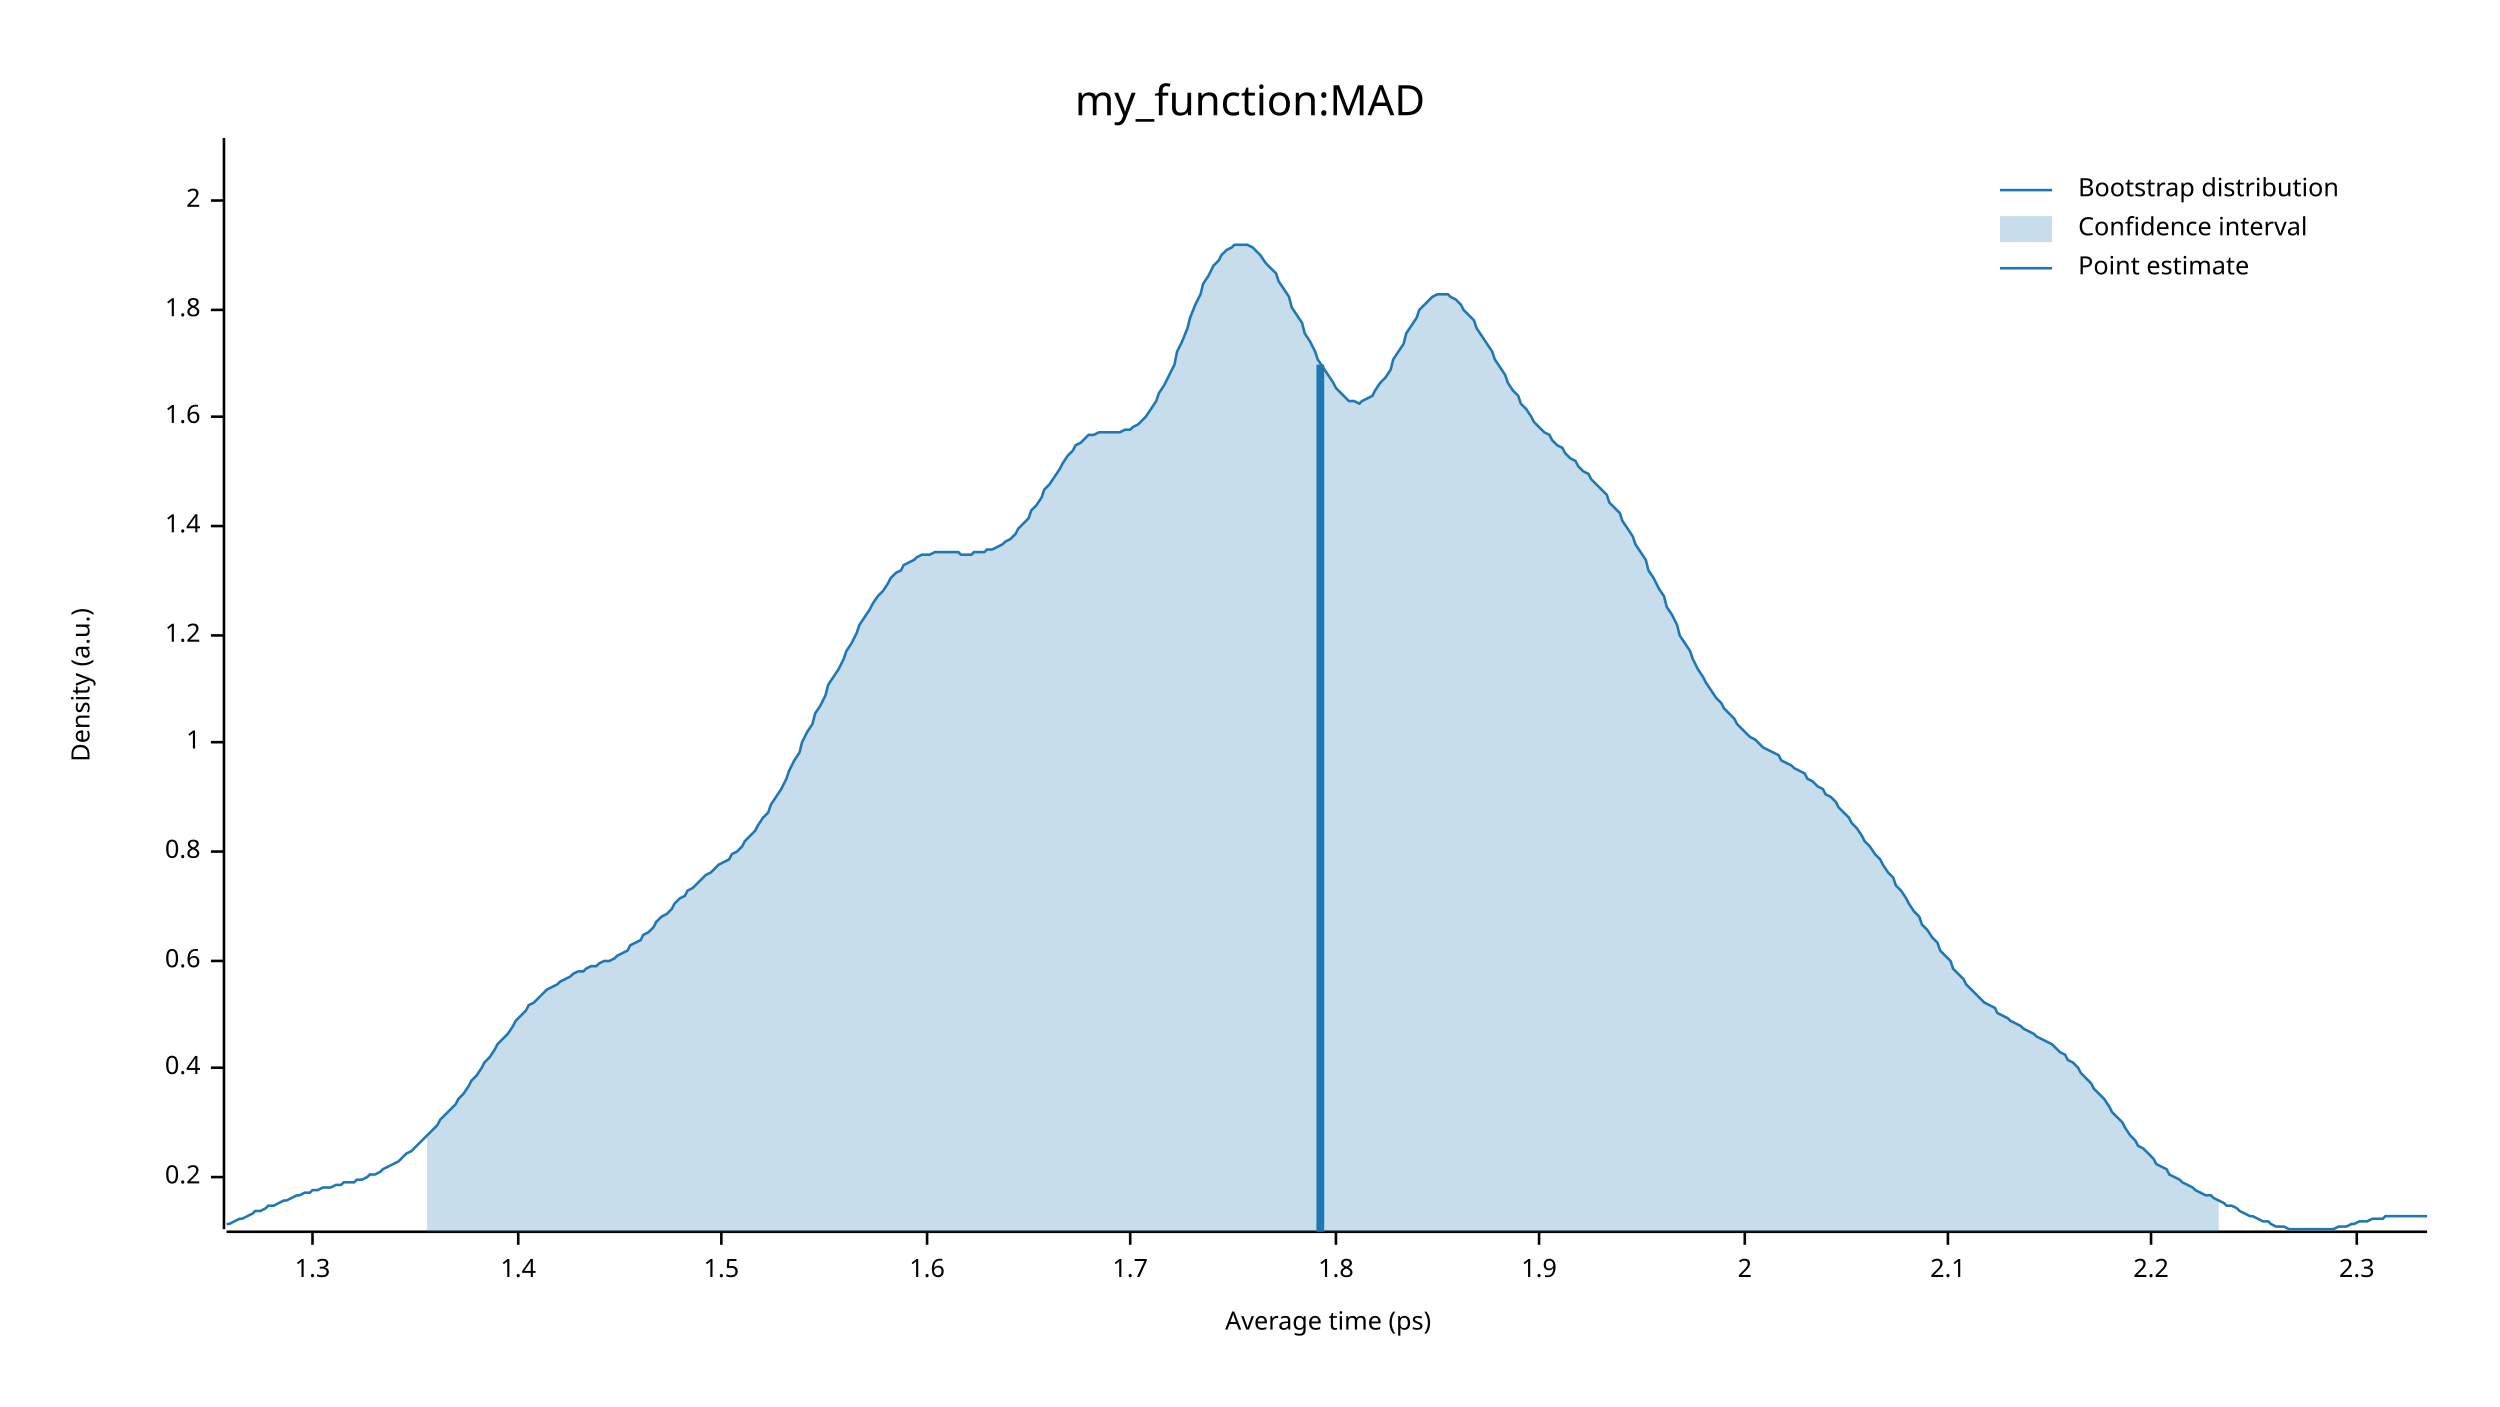
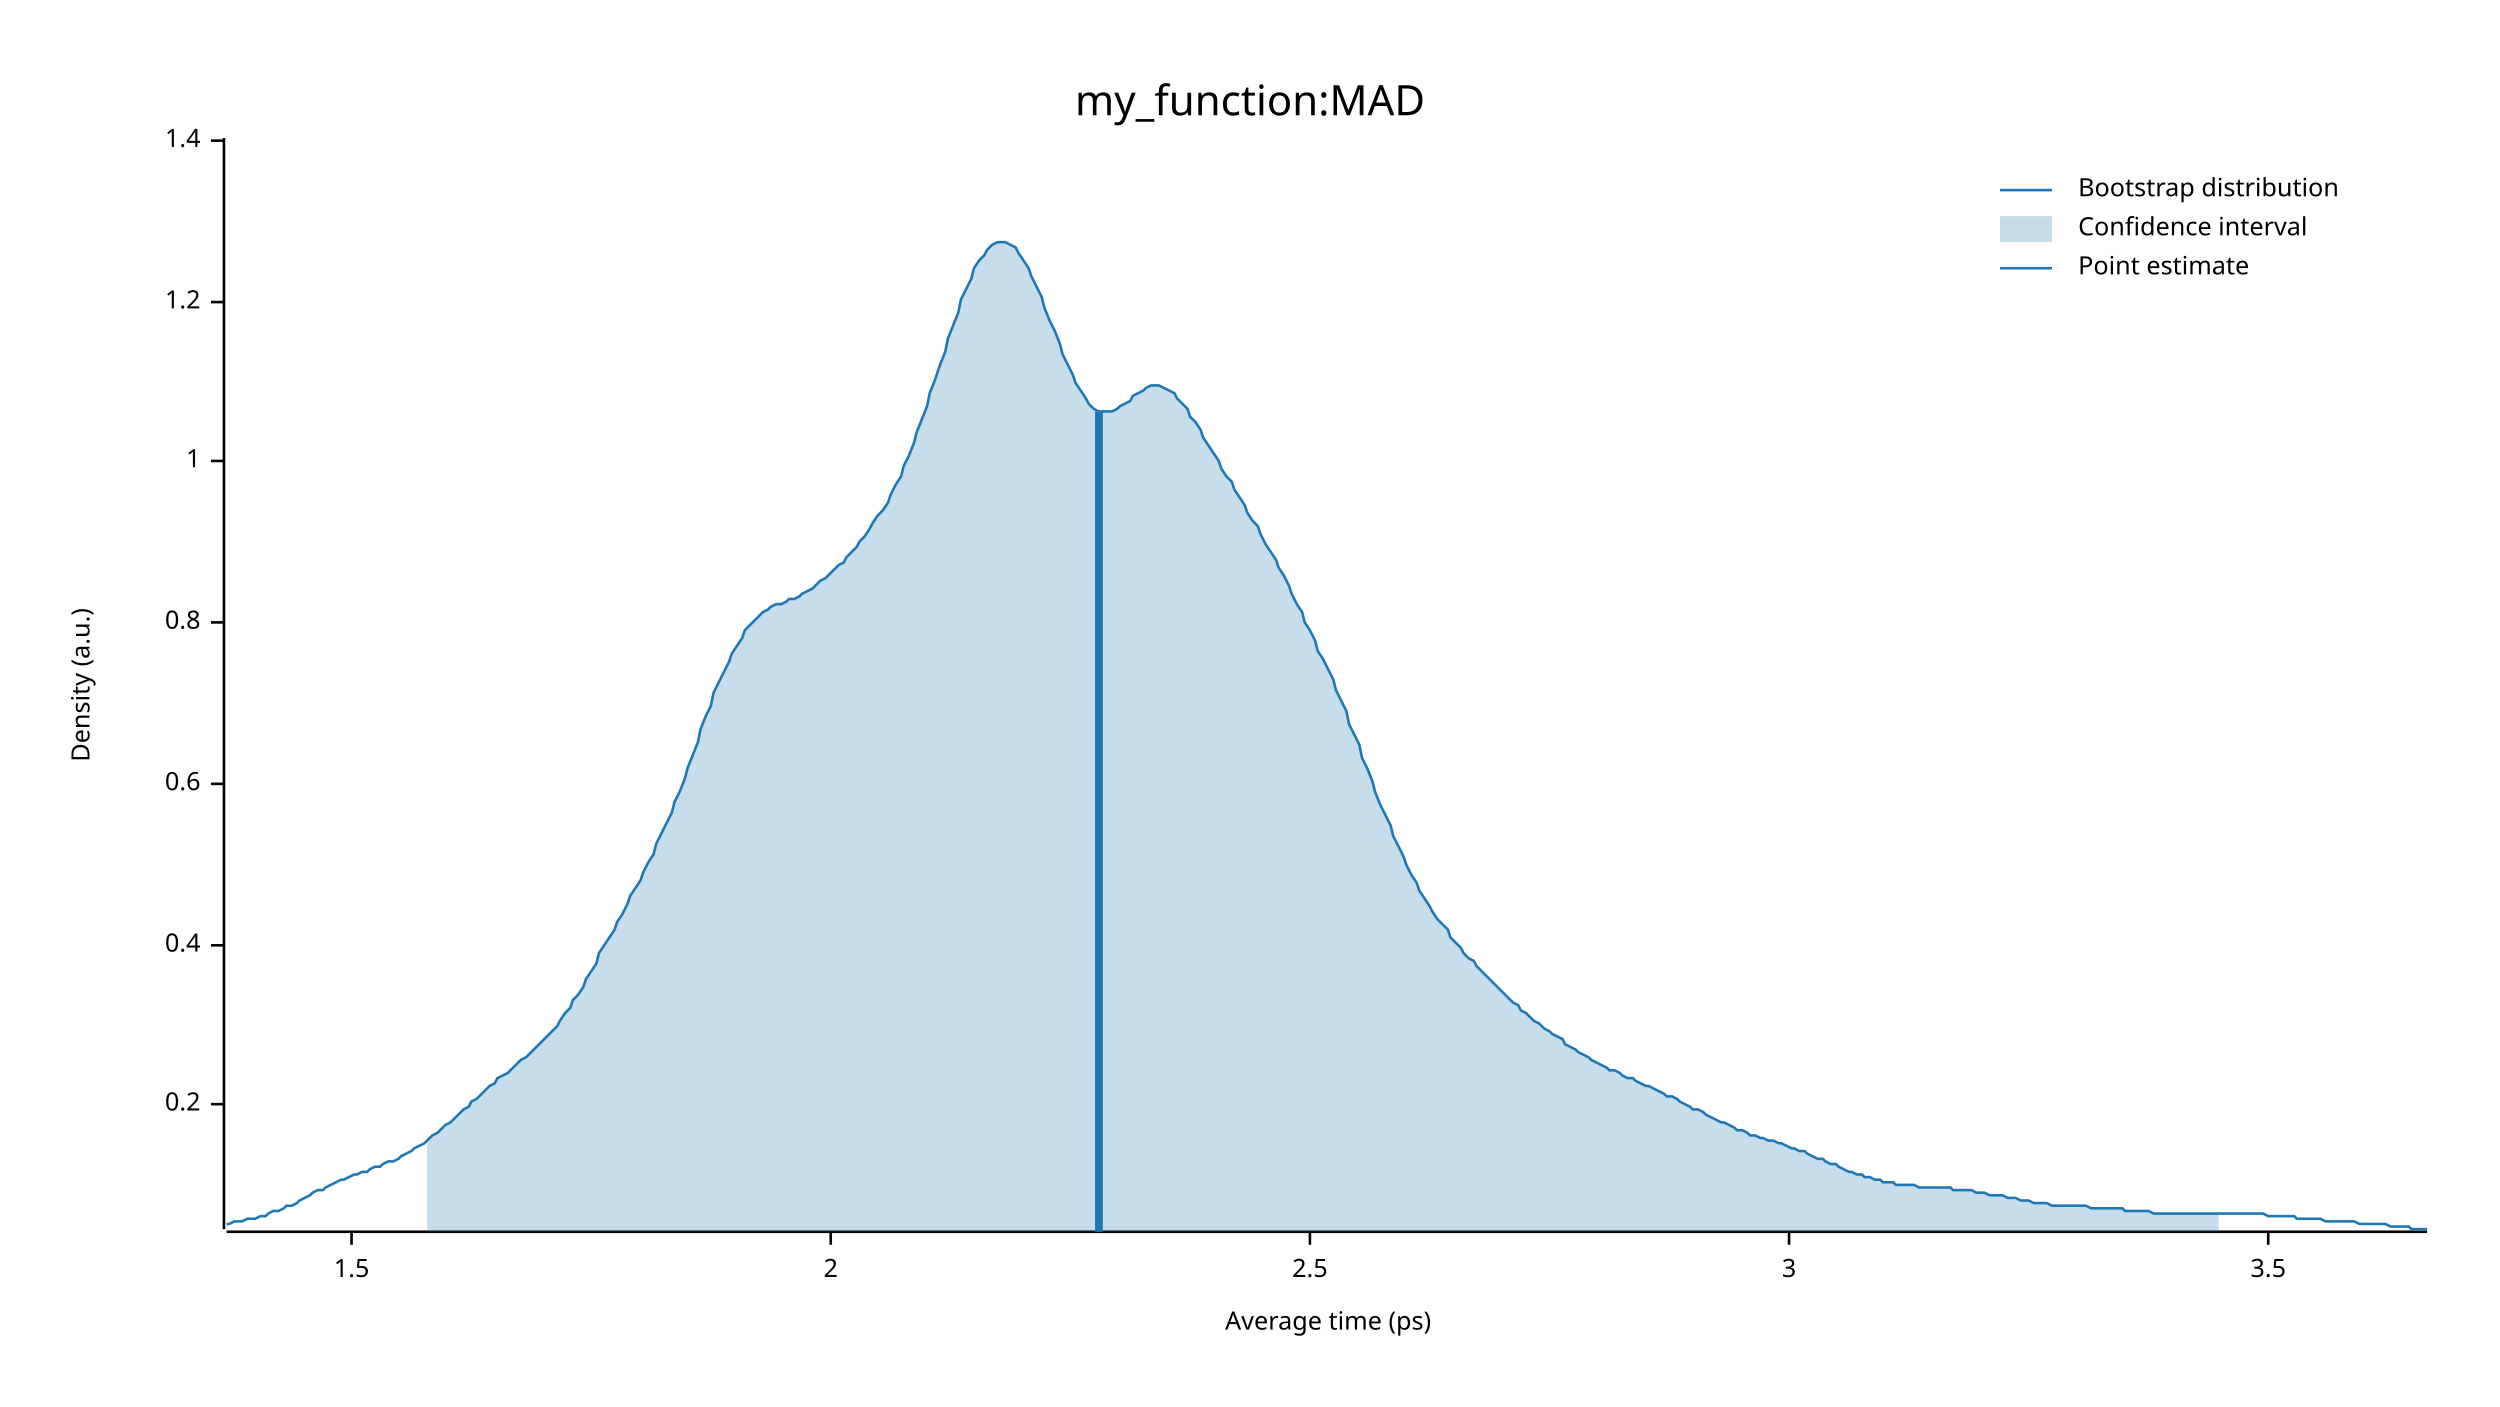
<svg xmlns="http://www.w3.org/2000/svg" width="960" height="540" viewBox="0 0 960 540">
  <text x="480" y="32" dy="0.76em" text-anchor="middle" font-family="sans-serif" font-size="16.129" opacity="1" fill="#000000">
my_function:MAD
</text>
  <text x="27" y="263" dy="0.76em" text-anchor="middle" font-family="sans-serif" font-size="9.677" opacity="1" fill="#000000" transform="rotate(270, 27, 263)">
Density (a.u.)
</text>
  <text x="510" y="513" dy="-0.5ex" text-anchor="middle" font-family="sans-serif" font-size="9.677" opacity="1" fill="#000000">
Average time (ps)
</text>
  <polyline fill="none" opacity="1" stroke="#000000" stroke-width="1" points="86,53 86,472 " />
-   <text x="77" y="452" dy="0.5ex" text-anchor="end" font-family="sans-serif" font-size="9.677" opacity="1" fill="#000000">
+   <text x="77" y="424" dy="0.5ex" text-anchor="end" font-family="sans-serif" font-size="9.677" opacity="1" fill="#000000">
0.2
</text>
-   <polyline fill="none" opacity="1" stroke="#000000" stroke-width="1" points="81,452 86,452 " />
-   <text x="77" y="410" dy="0.5ex" text-anchor="end" font-family="sans-serif" font-size="9.677" opacity="1" fill="#000000">
+   <polyline fill="none" opacity="1" stroke="#000000" stroke-width="1" points="81,424 86,424 " />
+   <text x="77" y="363" dy="0.5ex" text-anchor="end" font-family="sans-serif" font-size="9.677" opacity="1" fill="#000000">
0.4
</text>
-   <polyline fill="none" opacity="1" stroke="#000000" stroke-width="1" points="81,410 86,410 " />
-   <text x="77" y="369" dy="0.5ex" text-anchor="end" font-family="sans-serif" font-size="9.677" opacity="1" fill="#000000">
+   <polyline fill="none" opacity="1" stroke="#000000" stroke-width="1" points="81,363 86,363 " />
+   <text x="77" y="301" dy="0.5ex" text-anchor="end" font-family="sans-serif" font-size="9.677" opacity="1" fill="#000000">
0.6
</text>
-   <polyline fill="none" opacity="1" stroke="#000000" stroke-width="1" points="81,369 86,369 " />
-   <text x="77" y="327" dy="0.5ex" text-anchor="end" font-family="sans-serif" font-size="9.677" opacity="1" fill="#000000">
+   <polyline fill="none" opacity="1" stroke="#000000" stroke-width="1" points="81,301 86,301 " />
+   <text x="77" y="239" dy="0.5ex" text-anchor="end" font-family="sans-serif" font-size="9.677" opacity="1" fill="#000000">
0.8
</text>
-   <polyline fill="none" opacity="1" stroke="#000000" stroke-width="1" points="81,327 86,327 " />
-   <text x="77" y="285" dy="0.5ex" text-anchor="end" font-family="sans-serif" font-size="9.677" opacity="1" fill="#000000">
+   <polyline fill="none" opacity="1" stroke="#000000" stroke-width="1" points="81,239 86,239 " />
+   <text x="77" y="177" dy="0.5ex" text-anchor="end" font-family="sans-serif" font-size="9.677" opacity="1" fill="#000000">
1
</text>
-   <polyline fill="none" opacity="1" stroke="#000000" stroke-width="1" points="81,285 86,285 " />
-   <text x="77" y="244" dy="0.5ex" text-anchor="end" font-family="sans-serif" font-size="9.677" opacity="1" fill="#000000">
+   <polyline fill="none" opacity="1" stroke="#000000" stroke-width="1" points="81,177 86,177 " />
+   <text x="77" y="116" dy="0.5ex" text-anchor="end" font-family="sans-serif" font-size="9.677" opacity="1" fill="#000000">
1.2
</text>
-   <polyline fill="none" opacity="1" stroke="#000000" stroke-width="1" points="81,244 86,244 " />
-   <text x="77" y="202" dy="0.5ex" text-anchor="end" font-family="sans-serif" font-size="9.677" opacity="1" fill="#000000">
+   <polyline fill="none" opacity="1" stroke="#000000" stroke-width="1" points="81,116 86,116 " />
+   <text x="77" y="54" dy="0.5ex" text-anchor="end" font-family="sans-serif" font-size="9.677" opacity="1" fill="#000000">
1.4
</text>
-   <polyline fill="none" opacity="1" stroke="#000000" stroke-width="1" points="81,202 86,202 " />
-   <text x="77" y="160" dy="0.5ex" text-anchor="end" font-family="sans-serif" font-size="9.677" opacity="1" fill="#000000">
- 1.6
+   <polyline fill="none" opacity="1" stroke="#000000" stroke-width="1" points="81,54 86,54 " />
+   <polyline fill="none" opacity="1" stroke="#000000" stroke-width="1" points="87,473 932,473 " />
+   <text x="135" y="483" dy="0.76em" text-anchor="middle" font-family="sans-serif" font-size="9.677" opacity="1" fill="#000000">
+ 1.5
</text>
-   <polyline fill="none" opacity="1" stroke="#000000" stroke-width="1" points="81,160 86,160 " />
-   <text x="77" y="119" dy="0.5ex" text-anchor="end" font-family="sans-serif" font-size="9.677" opacity="1" fill="#000000">
- 1.8
- </text>
-   <polyline fill="none" opacity="1" stroke="#000000" stroke-width="1" points="81,119 86,119 " />
-   <text x="77" y="77" dy="0.5ex" text-anchor="end" font-family="sans-serif" font-size="9.677" opacity="1" fill="#000000">
+   <polyline fill="none" opacity="1" stroke="#000000" stroke-width="1" points="135,473 135,478 " />
+   <text x="319" y="483" dy="0.76em" text-anchor="middle" font-family="sans-serif" font-size="9.677" opacity="1" fill="#000000">
2
</text>
-   <polyline fill="none" opacity="1" stroke="#000000" stroke-width="1" points="81,77 86,77 " />
-   <polyline fill="none" opacity="1" stroke="#000000" stroke-width="1" points="87,473 932,473 " />
-   <text x="120" y="483" dy="0.76em" text-anchor="middle" font-family="sans-serif" font-size="9.677" opacity="1" fill="#000000">
- 1.3
+   <polyline fill="none" opacity="1" stroke="#000000" stroke-width="1" points="319,473 319,478 " />
+   <text x="503" y="483" dy="0.76em" text-anchor="middle" font-family="sans-serif" font-size="9.677" opacity="1" fill="#000000">
+ 2.5
</text>
-   <polyline fill="none" opacity="1" stroke="#000000" stroke-width="1" points="120,473 120,478 " />
-   <text x="199" y="483" dy="0.76em" text-anchor="middle" font-family="sans-serif" font-size="9.677" opacity="1" fill="#000000">
- 1.4
+   <polyline fill="none" opacity="1" stroke="#000000" stroke-width="1" points="503,473 503,478 " />
+   <text x="687" y="483" dy="0.76em" text-anchor="middle" font-family="sans-serif" font-size="9.677" opacity="1" fill="#000000">
+ 3
</text>
-   <polyline fill="none" opacity="1" stroke="#000000" stroke-width="1" points="199,473 199,478 " />
-   <text x="277" y="483" dy="0.76em" text-anchor="middle" font-family="sans-serif" font-size="9.677" opacity="1" fill="#000000">
- 1.5
+   <polyline fill="none" opacity="1" stroke="#000000" stroke-width="1" points="687,473 687,478 " />
+   <text x="871" y="483" dy="0.76em" text-anchor="middle" font-family="sans-serif" font-size="9.677" opacity="1" fill="#000000">
+ 3.5
</text>
-   <polyline fill="none" opacity="1" stroke="#000000" stroke-width="1" points="277,473 277,478 " />
-   <text x="356" y="483" dy="0.76em" text-anchor="middle" font-family="sans-serif" font-size="9.677" opacity="1" fill="#000000">
- 1.6
- </text>
-   <polyline fill="none" opacity="1" stroke="#000000" stroke-width="1" points="356,473 356,478 " />
-   <text x="434" y="483" dy="0.76em" text-anchor="middle" font-family="sans-serif" font-size="9.677" opacity="1" fill="#000000">
- 1.7
- </text>
-   <polyline fill="none" opacity="1" stroke="#000000" stroke-width="1" points="434,473 434,478 " />
-   <text x="513" y="483" dy="0.76em" text-anchor="middle" font-family="sans-serif" font-size="9.677" opacity="1" fill="#000000">
- 1.8
- </text>
-   <polyline fill="none" opacity="1" stroke="#000000" stroke-width="1" points="513,473 513,478 " />
-   <text x="591" y="483" dy="0.76em" text-anchor="middle" font-family="sans-serif" font-size="9.677" opacity="1" fill="#000000">
- 1.9
- </text>
-   <polyline fill="none" opacity="1" stroke="#000000" stroke-width="1" points="591,473 591,478 " />
-   <text x="670" y="483" dy="0.76em" text-anchor="middle" font-family="sans-serif" font-size="9.677" opacity="1" fill="#000000">
- 2
- </text>
-   <polyline fill="none" opacity="1" stroke="#000000" stroke-width="1" points="670,473 670,478 " />
-   <text x="748" y="483" dy="0.76em" text-anchor="middle" font-family="sans-serif" font-size="9.677" opacity="1" fill="#000000">
- 2.1
- </text>
-   <polyline fill="none" opacity="1" stroke="#000000" stroke-width="1" points="748,473 748,478 " />
-   <text x="826" y="483" dy="0.76em" text-anchor="middle" font-family="sans-serif" font-size="9.677" opacity="1" fill="#000000">
- 2.2
- </text>
-   <polyline fill="none" opacity="1" stroke="#000000" stroke-width="1" points="826,473 826,478 " />
-   <text x="905" y="483" dy="0.76em" text-anchor="middle" font-family="sans-serif" font-size="9.677" opacity="1" fill="#000000">
- 2.3
- </text>
-   <polyline fill="none" opacity="1" stroke="#000000" stroke-width="1" points="905,473 905,478 " />
-   <polyline fill="none" opacity="1" stroke="#1F78B4" stroke-width="1" points="87,470 88,470 90,469 92,468 93,468 95,467 97,466 98,465 100,465 102,464 103,463 105,463 107,462 109,461 110,461 112,460 114,459 115,459 117,458 119,458 120,457 122,457 124,456 125,456 127,456 129,455 131,455 132,454 134,454 136,454 137,453 139,453 141,452 142,451 144,451 146,450 147,449 149,448 151,447 153,446 154,445 156,443 158,442 159,441 161,439 163,437 164,436 166,434 168,432 169,430 171,428 173,426 175,424 176,422 178,420 180,417 181,415 183,413 185,410 186,408 188,406 190,403 191,401 193,399 195,397 197,394 198,392 200,390 202,388 203,386 205,385 207,383 208,382 210,380 212,379 214,378 215,377 217,376 219,375 220,374 222,373 224,373 225,372 227,371 229,371 230,370 232,369 234,369 236,368 237,367 239,366 241,365 242,363 244,362 246,361 247,359 249,358 251,356 252,354 254,352 256,351 258,349 259,347 261,345 263,344 264,342 266,341 268,339 269,338 271,336 273,335 274,334 276,332 278,331 280,330 281,328 283,327 285,325 286,323 288,321 290,319 291,317 293,314 295,312 296,309 298,306 300,303 302,299 303,296 305,292 307,289 308,285 310,281 312,278 313,274 315,271 317,267 318,263 320,260 322,257 324,253 325,250 327,247 329,243 330,240 332,237 334,234 335,232 337,229 339,227 341,224 342,222 344,220 346,219 347,217 349,216 351,215 352,214 354,213 356,213 357,213 359,212 361,212 363,212 364,212 366,212 368,212 369,213 371,213 373,213 374,212 376,212 378,212 379,211 381,211 383,210 385,209 386,208 388,207 390,205 391,203 393,201 395,199 396,196 398,194 400,191 401,188 403,186 405,183 407,180 408,178 410,175 412,173 413,171 415,170 417,168 418,167 420,167 422,166 423,166 425,166 427,166 429,166 430,166 432,165 434,165 435,164 437,163 439,161 440,160 442,157 444,154 445,151 447,148 449,144 451,140 452,135 454,131 456,126 457,122 459,117 461,113 462,109 464,106 466,102 468,100 469,98 471,96 473,95 474,94 476,94 478,94 479,94 481,95 483,97 484,98 486,101 488,103 490,105 491,108 493,111 495,114 496,118 498,121 500,124 501,128 503,131 505,135 506,138 508,141 510,144 512,147 513,149 515,151 517,153 518,154 520,154 522,155 523,154 525,153 527,152 528,150 530,147 532,145 534,142 535,138 537,135 539,132 540,128 542,125 544,122 545,119 547,117 549,115 550,114 552,113 554,113 556,113 557,114 559,115 561,117 562,119 564,121 566,123 567,126 569,129 571,132 573,135 574,138 576,141 578,144 579,147 581,150 583,152 584,155 586,157 588,160 589,162 591,164 593,166 595,167 596,169 598,171 600,172 601,174 603,176 605,177 606,179 608,181 610,182 611,184 613,186 615,188 617,190 618,193 620,195 622,197 623,200 625,203 627,206 628,209 630,212 632,215 633,219 635,222 637,226 639,229 640,233 642,236 644,240 645,244 647,247 649,250 650,253 652,257 654,260 655,262 657,265 659,268 661,270 662,272 664,274 666,276 667,278 669,280 671,282 672,283 674,284 676,286 677,287 679,288 681,289 683,290 684,292 686,293 688,294 689,295 691,296 693,297 694,299 696,300 698,302 700,303 701,305 703,306 705,308 706,310 708,312 710,314 711,316 713,318 715,321 716,323 718,325 720,328 722,330 723,332 725,335 727,337 728,340 730,342 732,345 733,347 735,350 737,352 738,355 740,357 742,360 744,362 745,365 747,367 749,369 750,372 752,374 754,376 755,378 757,380 759,382 760,383 762,385 764,386 766,387 767,389 769,390 771,391 772,392 774,393 776,394 777,395 779,396 781,397 782,398 784,399 786,400 788,401 789,402 791,404 793,405 794,407 796,408 798,410 799,412 801,414 803,416 804,418 806,420 808,422 810,425 811,427 813,429 815,431 816,433 818,436 820,438 821,440 823,441 825,443 827,445 828,447 830,448 832,449 833,451 835,452 837,453 838,454 840,455 842,456 843,457 845,458 847,459 849,459 850,460 852,461 854,462 855,463 857,463 859,464 860,465 862,466 864,467 865,467 867,468 869,469 871,469 872,470 874,471 876,471 877,471 879,472 881,472 882,472 884,472 886,472 887,472 889,472 891,472 893,472 894,472 896,472 898,471 899,471 901,471 903,470 904,470 906,469 908,469 909,469 911,468 913,468 915,468 916,467 918,467 920,467 921,467 923,467 925,467 926,467 928,467 930,467 932,467 " />
-   <polygon opacity="0.25" fill="#1F78B4" points="164,436 166,434 168,432 169,430 171,428 173,426 175,424 176,422 178,420 180,417 181,415 183,413 185,410 186,408 188,406 190,403 191,401 193,399 195,397 197,394 198,392 200,390 202,388 203,386 205,385 207,383 208,382 210,380 212,379 214,378 215,377 217,376 219,375 220,374 222,373 224,373 225,372 227,371 229,371 230,370 232,369 234,369 236,368 237,367 239,366 241,365 242,363 244,362 246,361 247,359 249,358 251,356 252,354 254,352 256,351 258,349 259,347 261,345 263,344 264,342 266,341 268,339 269,338 271,336 273,335 274,334 276,332 278,331 280,330 281,328 283,327 285,325 286,323 288,321 290,319 291,317 293,314 295,312 296,309 298,306 300,303 302,299 303,296 305,292 307,289 308,285 310,281 312,278 313,274 315,271 317,267 318,263 320,260 322,257 324,253 325,250 327,247 329,243 330,240 332,237 334,234 335,232 337,229 339,227 341,224 342,222 344,220 346,219 347,217 349,216 351,215 352,214 354,213 356,213 357,213 359,212 361,212 363,212 364,212 366,212 368,212 369,213 371,213 373,213 374,212 376,212 378,212 379,211 381,211 383,210 385,209 386,208 388,207 390,205 391,203 393,201 395,199 396,196 398,194 400,191 401,188 403,186 405,183 407,180 408,178 410,175 412,173 413,171 415,170 417,168 418,167 420,167 422,166 423,166 425,166 427,166 429,166 430,166 432,165 434,165 435,164 437,163 439,161 440,160 442,157 444,154 445,151 447,148 449,144 451,140 452,135 454,131 456,126 457,122 459,117 461,113 462,109 464,106 466,102 468,100 469,98 471,96 473,95 474,94 476,94 478,94 479,94 481,95 483,97 484,98 486,101 488,103 490,105 491,108 493,111 495,114 496,118 498,121 500,124 501,128 503,131 505,135 506,138 508,141 510,144 512,147 513,149 515,151 517,153 518,154 520,154 522,155 523,154 525,153 527,152 528,150 530,147 532,145 534,142 535,138 537,135 539,132 540,128 542,125 544,122 545,119 547,117 549,115 550,114 552,113 554,113 556,113 557,114 559,115 561,117 562,119 564,121 566,123 567,126 569,129 571,132 573,135 574,138 576,141 578,144 579,147 581,150 583,152 584,155 586,157 588,160 589,162 591,164 593,166 595,167 596,169 598,171 600,172 601,174 603,176 605,177 606,179 608,181 610,182 611,184 613,186 615,188 617,190 618,193 620,195 622,197 623,200 625,203 627,206 628,209 630,212 632,215 633,219 635,222 637,226 639,229 640,233 642,236 644,240 645,244 647,247 649,250 650,253 652,257 654,260 655,262 657,265 659,268 661,270 662,272 664,274 666,276 667,278 669,280 671,282 672,283 674,284 676,286 677,287 679,288 681,289 683,290 684,292 686,293 688,294 689,295 691,296 693,297 694,299 696,300 698,302 700,303 701,305 703,306 705,308 706,310 708,312 710,314 711,316 713,318 715,321 716,323 718,325 720,328 722,330 723,332 725,335 727,337 728,340 730,342 732,345 733,347 735,350 737,352 738,355 740,357 742,360 744,362 745,365 747,367 749,369 750,372 752,374 754,376 755,378 757,380 759,382 760,383 762,385 764,386 766,387 767,389 769,390 771,391 772,392 774,393 776,394 777,395 779,396 781,397 782,398 784,399 786,400 788,401 789,402 791,404 793,405 794,407 796,408 798,410 799,412 801,414 803,416 804,418 806,420 808,422 810,425 811,427 813,429 815,431 816,433 818,436 820,438 821,440 823,441 825,443 827,445 828,447 830,448 832,449 833,451 835,452 837,453 838,454 840,455 842,456 843,457 845,458 847,459 849,459 850,460 852,461 852,473 164,473 " />
-   <polyline fill="none" opacity="1" stroke="#1F78B4" stroke-width="3" points="507,473 507,140 " />
+   <polyline fill="none" opacity="1" stroke="#000000" stroke-width="1" points="871,473 871,478 " />
+   <polyline fill="none" opacity="1" stroke="#1F78B4" stroke-width="1" points="87,470 88,470 90,469 92,469 93,469 95,468 97,468 98,468 100,467 102,467 103,466 105,465 107,465 109,464 110,463 112,463 114,462 115,461 117,460 119,459 120,458 122,457 124,457 125,456 127,455 129,454 131,453 132,453 134,452 136,451 137,451 139,450 141,450 142,449 144,448 146,448 147,447 149,446 151,446 153,445 154,444 156,443 158,442 159,441 161,440 163,439 164,438 166,436 168,435 169,434 171,432 173,431 175,429 176,428 178,426 180,425 181,423 183,422 185,420 186,419 188,417 190,416 191,414 193,413 195,412 197,410 198,409 200,407 202,406 203,405 205,403 207,401 208,400 210,398 212,396 214,394 215,392 217,389 219,387 220,384 222,382 224,379 225,376 227,373 229,370 230,366 232,363 234,360 236,357 237,354 239,351 241,347 242,344 244,341 246,338 247,335 249,331 251,328 252,324 254,320 256,316 258,312 259,308 261,304 263,299 264,295 266,290 268,285 269,280 271,275 273,271 274,266 276,262 278,258 280,254 281,251 283,248 285,245 286,242 288,240 290,238 291,237 293,235 295,234 296,233 298,232 300,232 302,231 303,230 305,230 307,229 308,228 310,227 312,226 313,225 315,223 317,222 318,221 320,219 322,217 324,216 325,214 327,212 329,210 330,208 332,206 334,203 335,201 337,198 339,196 341,193 342,190 344,186 346,183 347,179 349,175 351,170 352,166 354,161 356,156 357,151 359,146 361,140 363,135 364,130 366,125 368,120 369,115 371,111 373,107 374,103 376,100 378,98 379,96 381,94 383,93 385,93 386,93 388,94 390,95 391,97 393,100 395,103 396,106 398,110 400,114 401,118 403,123 405,127 407,132 408,136 410,140 412,144 413,147 415,150 417,153 418,155 420,157 422,158 423,158 425,158 427,158 429,157 430,156 432,155 434,154 435,152 437,151 439,150 440,149 442,148 444,148 445,148 447,149 449,150 451,151 452,153 454,155 456,157 457,160 459,162 461,165 462,168 464,171 466,174 468,177 469,180 471,183 473,185 474,188 476,191 478,194 479,197 481,200 483,202 484,205 486,209 488,212 490,215 491,218 493,221 495,225 496,228 498,232 500,235 501,239 503,242 505,246 506,250 508,253 510,257 512,261 513,265 515,269 517,273 518,278 520,282 522,286 523,291 525,295 527,300 528,304 530,309 532,313 534,317 535,321 537,325 539,329 540,332 542,336 544,339 545,342 547,345 549,348 550,350 552,353 554,355 556,357 557,360 559,362 561,364 562,366 564,368 566,369 567,371 569,373 571,375 573,377 574,378 576,380 578,382 579,383 581,385 583,386 584,388 586,389 588,391 589,392 591,393 593,395 595,396 596,397 598,398 600,399 601,401 603,402 605,403 606,404 608,405 610,406 611,407 613,408 615,409 617,410 618,411 620,411 622,412 623,413 625,414 627,414 628,415 630,416 632,417 633,417 635,418 637,419 639,420 640,421 642,421 644,422 645,423 647,424 649,425 650,426 652,426 654,427 655,428 657,429 659,430 661,431 662,431 664,432 666,433 667,434 669,434 671,435 672,436 674,436 676,437 677,437 679,438 681,438 683,439 684,439 686,440 688,441 689,441 691,442 693,442 694,443 696,444 698,445 700,445 701,446 703,447 705,447 706,448 708,449 710,450 711,450 713,451 715,451 716,452 718,452 720,453 722,453 723,454 725,454 727,454 728,455 730,455 732,455 733,455 735,455 737,456 738,456 740,456 742,456 744,456 745,456 747,456 749,456 750,457 752,457 754,457 755,457 757,457 759,458 760,458 762,458 764,459 766,459 767,459 769,459 771,460 772,460 774,460 776,461 777,461 779,461 781,462 782,462 784,462 786,462 788,463 789,463 791,463 793,463 794,463 796,463 798,463 799,463 801,463 803,464 804,464 806,464 808,464 810,464 811,464 813,464 815,464 816,465 818,465 820,465 821,465 823,465 825,465 827,466 828,466 830,466 832,466 833,466 835,466 837,466 838,466 840,466 842,466 843,466 845,466 847,466 849,466 850,466 852,466 854,466 855,466 857,466 859,466 860,466 862,466 864,466 865,466 867,466 869,466 871,467 872,467 874,467 876,467 877,467 879,467 881,467 882,468 884,468 886,468 887,468 889,468 891,468 893,469 894,469 896,469 898,469 899,469 901,469 903,469 904,469 906,470 908,470 909,470 911,470 913,470 915,470 916,470 918,471 920,471 921,471 923,471 925,471 926,472 928,472 930,472 932,472 " />
+   <polygon opacity="0.25" fill="#1F78B4" points="164,438 166,436 168,435 169,434 171,432 173,431 175,429 176,428 178,426 180,425 181,423 183,422 185,420 186,419 188,417 190,416 191,414 193,413 195,412 197,410 198,409 200,407 202,406 203,405 205,403 207,401 208,400 210,398 212,396 214,394 215,392 217,389 219,387 220,384 222,382 224,379 225,376 227,373 229,370 230,366 232,363 234,360 236,357 237,354 239,351 241,347 242,344 244,341 246,338 247,335 249,331 251,328 252,324 254,320 256,316 258,312 259,308 261,304 263,299 264,295 266,290 268,285 269,280 271,275 273,271 274,266 276,262 278,258 280,254 281,251 283,248 285,245 286,242 288,240 290,238 291,237 293,235 295,234 296,233 298,232 300,232 302,231 303,230 305,230 307,229 308,228 310,227 312,226 313,225 315,223 317,222 318,221 320,219 322,217 324,216 325,214 327,212 329,210 330,208 332,206 334,203 335,201 337,198 339,196 341,193 342,190 344,186 346,183 347,179 349,175 351,170 352,166 354,161 356,156 357,151 359,146 361,140 363,135 364,130 366,125 368,120 369,115 371,111 373,107 374,103 376,100 378,98 379,96 381,94 383,93 385,93 386,93 388,94 390,95 391,97 393,100 395,103 396,106 398,110 400,114 401,118 403,123 405,127 407,132 408,136 410,140 412,144 413,147 415,150 417,153 418,155 420,157 422,158 423,158 425,158 427,158 429,157 430,156 432,155 434,154 435,152 437,151 439,150 440,149 442,148 444,148 445,148 447,149 449,150 451,151 452,153 454,155 456,157 457,160 459,162 461,165 462,168 464,171 466,174 468,177 469,180 471,183 473,185 474,188 476,191 478,194 479,197 481,200 483,202 484,205 486,209 488,212 490,215 491,218 493,221 495,225 496,228 498,232 500,235 501,239 503,242 505,246 506,250 508,253 510,257 512,261 513,265 515,269 517,273 518,278 520,282 522,286 523,291 525,295 527,300 528,304 530,309 532,313 534,317 535,321 537,325 539,329 540,332 542,336 544,339 545,342 547,345 549,348 550,350 552,353 554,355 556,357 557,360 559,362 561,364 562,366 564,368 566,369 567,371 569,373 571,375 573,377 574,378 576,380 578,382 579,383 581,385 583,386 584,388 586,389 588,391 589,392 591,393 593,395 595,396 596,397 598,398 600,399 601,401 603,402 605,403 606,404 608,405 610,406 611,407 613,408 615,409 617,410 618,411 620,411 622,412 623,413 625,414 627,414 628,415 630,416 632,417 633,417 635,418 637,419 639,420 640,421 642,421 644,422 645,423 647,424 649,425 650,426 652,426 654,427 655,428 657,429 659,430 661,431 662,431 664,432 666,433 667,434 669,434 671,435 672,436 674,436 676,437 677,437 679,438 681,438 683,439 684,439 686,440 688,441 689,441 691,442 693,442 694,443 696,444 698,445 700,445 701,446 703,447 705,447 706,448 708,449 710,450 711,450 713,451 715,451 716,452 718,452 720,453 722,453 723,454 725,454 727,454 728,455 730,455 732,455 733,455 735,455 737,456 738,456 740,456 742,456 744,456 745,456 747,456 749,456 750,457 752,457 754,457 755,457 757,457 759,458 760,458 762,458 764,459 766,459 767,459 769,459 771,460 772,460 774,460 776,461 777,461 779,461 781,462 782,462 784,462 786,462 788,463 789,463 791,463 793,463 794,463 796,463 798,463 799,463 801,463 803,464 804,464 806,464 808,464 810,464 811,464 813,464 815,464 816,465 818,465 820,465 821,465 823,465 825,465 827,466 828,466 830,466 832,466 833,466 835,466 837,466 838,466 840,466 842,466 843,466 845,466 847,466 849,466 850,466 852,466 852,473 164,473 " />
+   <polyline fill="none" opacity="1" stroke="#1F78B4" stroke-width="3" points="422,473 422,158 " />
  <text x="798" y="68" dy="0.76em" text-anchor="start" font-family="sans-serif" font-size="9.677" opacity="1" fill="#000000">
Bootstrap distribution
</text>
  <text x="798" y="83" dy="0.76em" text-anchor="start" font-family="sans-serif" font-size="9.677" opacity="1" fill="#000000">
Confidence interval
</text>
  <text x="798" y="98" dy="0.76em" text-anchor="start" font-family="sans-serif" font-size="9.677" opacity="1" fill="#000000">
Point estimate
</text>
  <polyline fill="none" opacity="1" stroke="#1F78B4" stroke-width="1" points="768,73 788,73 " />
  <rect x="768" y="83" width="20" height="10" opacity="0.25" fill="#1F78B4" stroke="none" />
  <polyline fill="none" opacity="1" stroke="#1F78B4" stroke-width="1" points="768,103 788,103 " />
</svg>
